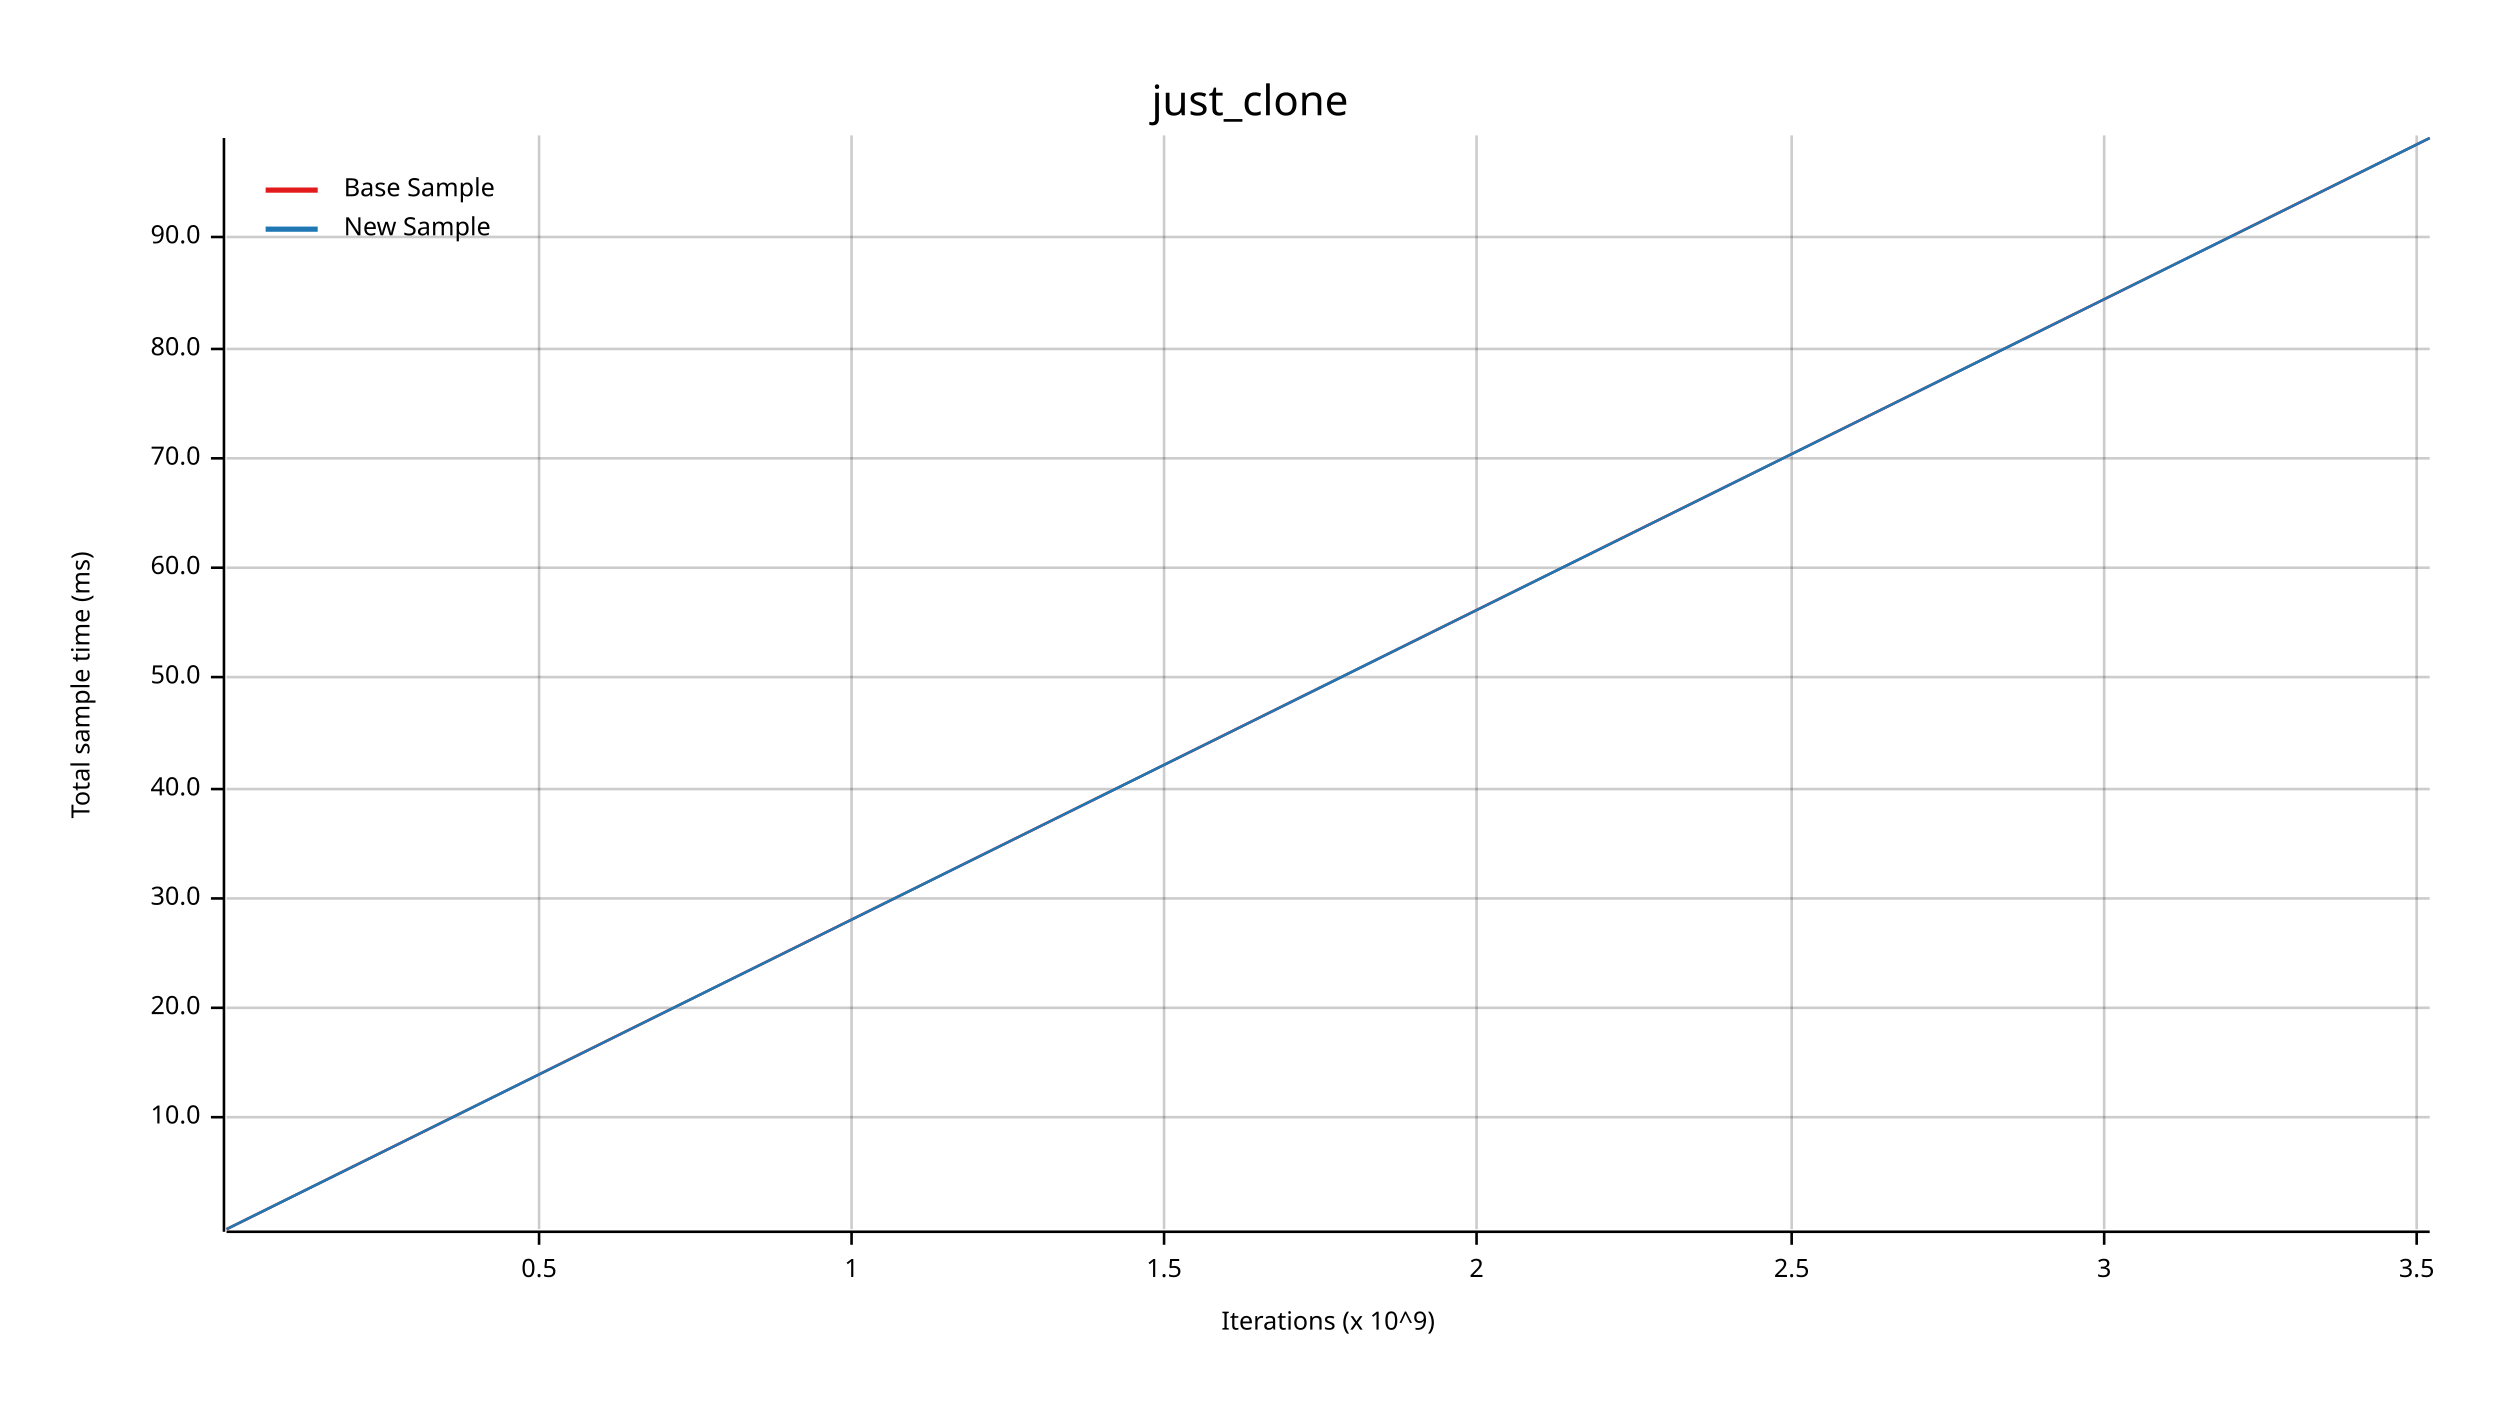
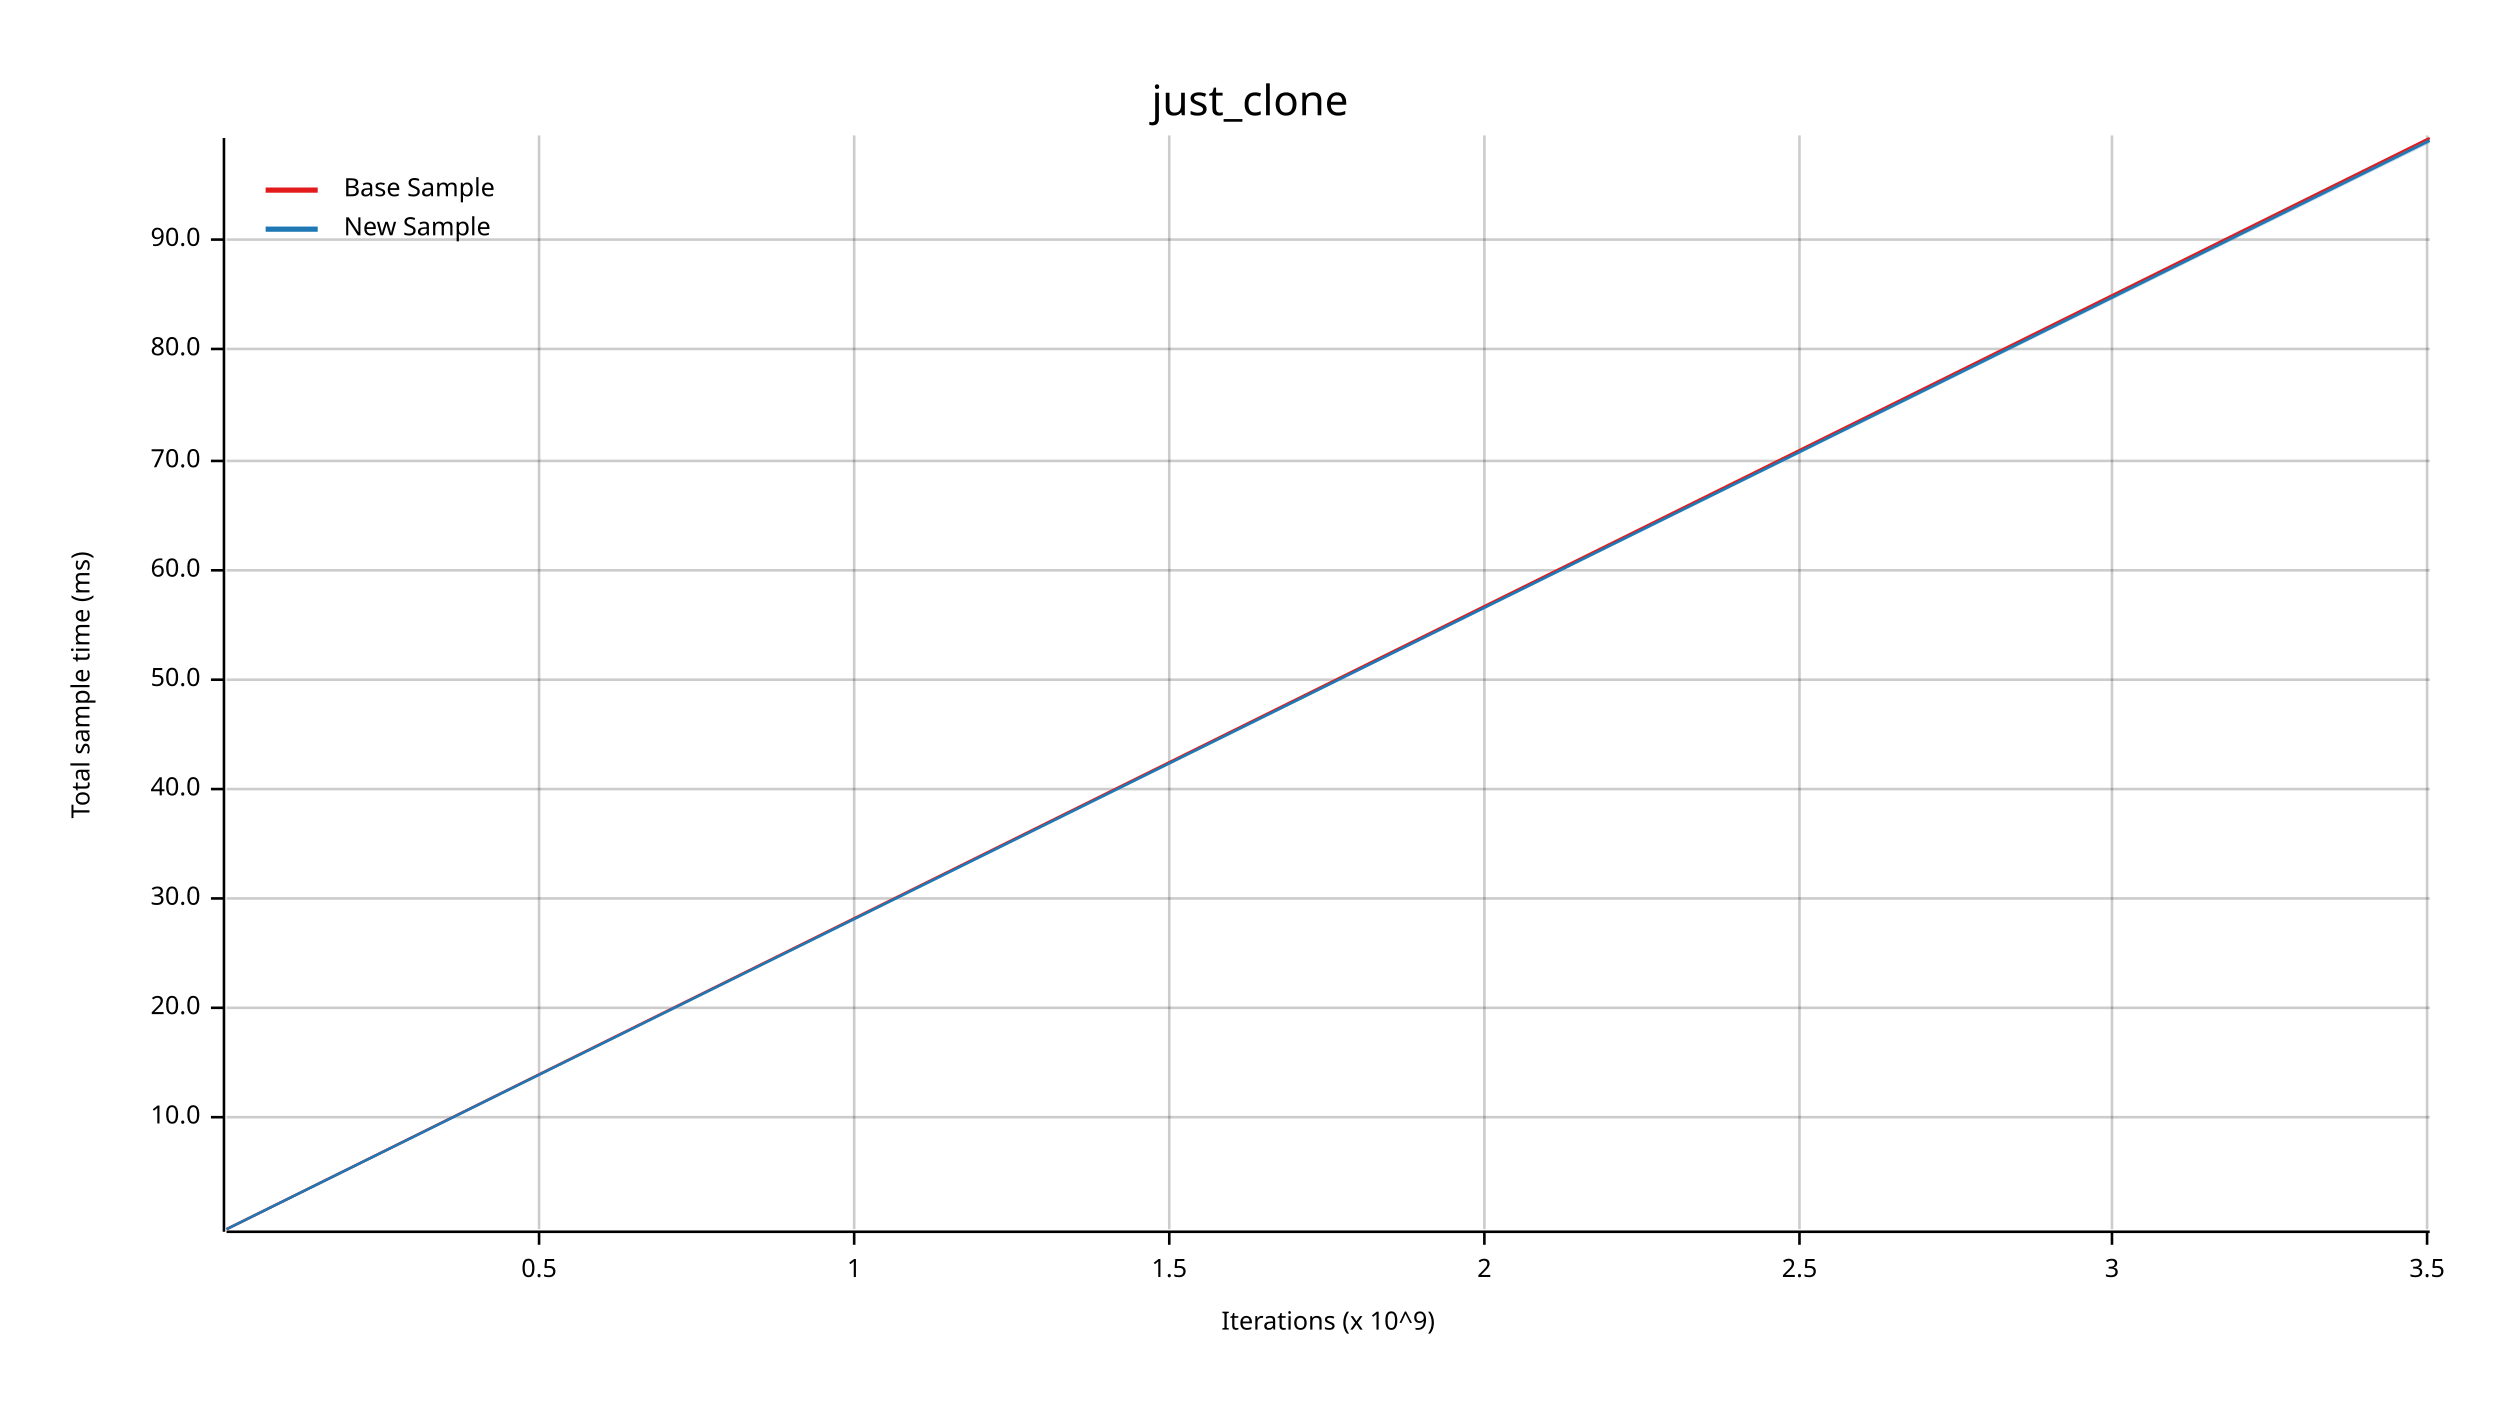
<svg xmlns="http://www.w3.org/2000/svg" width="960" height="540" viewBox="0 0 960 540">
  <text x="480" y="32" dy="0.76em" text-anchor="middle" font-family="sans-serif" font-size="16.129" opacity="1" fill="#000000">
just_clone
</text>
  <text x="27" y="263" dy="0.76em" text-anchor="middle" font-family="sans-serif" font-size="9.677" opacity="1" fill="#000000" transform="rotate(270, 27, 263)">
Total sample time (ms)
</text>
  <text x="510" y="513" dy="-0.5ex" text-anchor="middle" font-family="sans-serif" font-size="9.677" opacity="1" fill="#000000">
Iterations (x 10^9)
</text>
  <line opacity="0.2" stroke="#000000" stroke-width="1" x1="207" y1="472" x2="207" y2="52" />
-   <line opacity="0.2" stroke="#000000" stroke-width="1" x1="327" y1="472" x2="327" y2="52" />
-   <line opacity="0.2" stroke="#000000" stroke-width="1" x1="447" y1="472" x2="447" y2="52" />
-   <line opacity="0.2" stroke="#000000" stroke-width="1" x1="567" y1="472" x2="567" y2="52" />
-   <line opacity="0.2" stroke="#000000" stroke-width="1" x1="688" y1="472" x2="688" y2="52" />
-   <line opacity="0.2" stroke="#000000" stroke-width="1" x1="808" y1="472" x2="808" y2="52" />
-   <line opacity="0.2" stroke="#000000" stroke-width="1" x1="928" y1="472" x2="928" y2="52" />
+   <line opacity="0.2" stroke="#000000" stroke-width="1" x1="328" y1="472" x2="328" y2="52" />
+   <line opacity="0.2" stroke="#000000" stroke-width="1" x1="449" y1="472" x2="449" y2="52" />
+   <line opacity="0.2" stroke="#000000" stroke-width="1" x1="570" y1="472" x2="570" y2="52" />
+   <line opacity="0.2" stroke="#000000" stroke-width="1" x1="691" y1="472" x2="691" y2="52" />
+   <line opacity="0.2" stroke="#000000" stroke-width="1" x1="811" y1="472" x2="811" y2="52" />
+   <line opacity="0.2" stroke="#000000" stroke-width="1" x1="932" y1="472" x2="932" y2="52" />
  <line opacity="0.2" stroke="#000000" stroke-width="1" x1="87" y1="429" x2="933" y2="429" />
  <line opacity="0.2" stroke="#000000" stroke-width="1" x1="87" y1="387" x2="933" y2="387" />
  <line opacity="0.2" stroke="#000000" stroke-width="1" x1="87" y1="345" x2="933" y2="345" />
  <line opacity="0.2" stroke="#000000" stroke-width="1" x1="87" y1="303" x2="933" y2="303" />
-   <line opacity="0.2" stroke="#000000" stroke-width="1" x1="87" y1="260" x2="933" y2="260" />
-   <line opacity="0.2" stroke="#000000" stroke-width="1" x1="87" y1="218" x2="933" y2="218" />
-   <line opacity="0.2" stroke="#000000" stroke-width="1" x1="87" y1="176" x2="933" y2="176" />
+   <line opacity="0.2" stroke="#000000" stroke-width="1" x1="87" y1="261" x2="933" y2="261" />
+   <line opacity="0.2" stroke="#000000" stroke-width="1" x1="87" y1="219" x2="933" y2="219" />
+   <line opacity="0.2" stroke="#000000" stroke-width="1" x1="87" y1="177" x2="933" y2="177" />
  <line opacity="0.2" stroke="#000000" stroke-width="1" x1="87" y1="134" x2="933" y2="134" />
-   <line opacity="0.2" stroke="#000000" stroke-width="1" x1="87" y1="91" x2="933" y2="91" />
+   <line opacity="0.2" stroke="#000000" stroke-width="1" x1="87" y1="92" x2="933" y2="92" />
  <polyline fill="none" opacity="1" stroke="#000000" stroke-width="1" points="86,53 86,473 " />
  <text x="77" y="429" dy="0.5ex" text-anchor="end" font-family="sans-serif" font-size="9.677" opacity="1" fill="#000000">
10.0
</text>
  <polyline fill="none" opacity="1" stroke="#000000" stroke-width="1" points="81,429 86,429 " />
  <text x="77" y="387" dy="0.5ex" text-anchor="end" font-family="sans-serif" font-size="9.677" opacity="1" fill="#000000">
20.0
</text>
  <polyline fill="none" opacity="1" stroke="#000000" stroke-width="1" points="81,387 86,387 " />
  <text x="77" y="345" dy="0.5ex" text-anchor="end" font-family="sans-serif" font-size="9.677" opacity="1" fill="#000000">
30.0
</text>
  <polyline fill="none" opacity="1" stroke="#000000" stroke-width="1" points="81,345 86,345 " />
  <text x="77" y="303" dy="0.5ex" text-anchor="end" font-family="sans-serif" font-size="9.677" opacity="1" fill="#000000">
40.0
</text>
  <polyline fill="none" opacity="1" stroke="#000000" stroke-width="1" points="81,303 86,303 " />
-   <text x="77" y="260" dy="0.5ex" text-anchor="end" font-family="sans-serif" font-size="9.677" opacity="1" fill="#000000">
+   <text x="77" y="261" dy="0.5ex" text-anchor="end" font-family="sans-serif" font-size="9.677" opacity="1" fill="#000000">
50.0
</text>
-   <polyline fill="none" opacity="1" stroke="#000000" stroke-width="1" points="81,260 86,260 " />
-   <text x="77" y="218" dy="0.5ex" text-anchor="end" font-family="sans-serif" font-size="9.677" opacity="1" fill="#000000">
+   <polyline fill="none" opacity="1" stroke="#000000" stroke-width="1" points="81,261 86,261 " />
+   <text x="77" y="219" dy="0.5ex" text-anchor="end" font-family="sans-serif" font-size="9.677" opacity="1" fill="#000000">
60.0
</text>
-   <polyline fill="none" opacity="1" stroke="#000000" stroke-width="1" points="81,218 86,218 " />
-   <text x="77" y="176" dy="0.5ex" text-anchor="end" font-family="sans-serif" font-size="9.677" opacity="1" fill="#000000">
+   <polyline fill="none" opacity="1" stroke="#000000" stroke-width="1" points="81,219 86,219 " />
+   <text x="77" y="177" dy="0.5ex" text-anchor="end" font-family="sans-serif" font-size="9.677" opacity="1" fill="#000000">
70.0
</text>
-   <polyline fill="none" opacity="1" stroke="#000000" stroke-width="1" points="81,176 86,176 " />
+   <polyline fill="none" opacity="1" stroke="#000000" stroke-width="1" points="81,177 86,177 " />
  <text x="77" y="134" dy="0.5ex" text-anchor="end" font-family="sans-serif" font-size="9.677" opacity="1" fill="#000000">
80.0
</text>
  <polyline fill="none" opacity="1" stroke="#000000" stroke-width="1" points="81,134 86,134 " />
-   <text x="77" y="91" dy="0.5ex" text-anchor="end" font-family="sans-serif" font-size="9.677" opacity="1" fill="#000000">
+   <text x="77" y="92" dy="0.5ex" text-anchor="end" font-family="sans-serif" font-size="9.677" opacity="1" fill="#000000">
90.0
</text>
-   <polyline fill="none" opacity="1" stroke="#000000" stroke-width="1" points="81,91 86,91 " />
+   <polyline fill="none" opacity="1" stroke="#000000" stroke-width="1" points="81,92 86,92 " />
  <polyline fill="none" opacity="1" stroke="#000000" stroke-width="1" points="87,473 933,473 " />
  <text x="207" y="483" dy="0.76em" text-anchor="middle" font-family="sans-serif" font-size="9.677" opacity="1" fill="#000000">
0.5
</text>
  <polyline fill="none" opacity="1" stroke="#000000" stroke-width="1" points="207,473 207,478 " />
-   <text x="327" y="483" dy="0.76em" text-anchor="middle" font-family="sans-serif" font-size="9.677" opacity="1" fill="#000000">
+   <text x="328" y="483" dy="0.76em" text-anchor="middle" font-family="sans-serif" font-size="9.677" opacity="1" fill="#000000">
1
</text>
-   <polyline fill="none" opacity="1" stroke="#000000" stroke-width="1" points="327,473 327,478 " />
-   <text x="447" y="483" dy="0.76em" text-anchor="middle" font-family="sans-serif" font-size="9.677" opacity="1" fill="#000000">
+   <polyline fill="none" opacity="1" stroke="#000000" stroke-width="1" points="328,473 328,478 " />
+   <text x="449" y="483" dy="0.76em" text-anchor="middle" font-family="sans-serif" font-size="9.677" opacity="1" fill="#000000">
1.5
</text>
-   <polyline fill="none" opacity="1" stroke="#000000" stroke-width="1" points="447,473 447,478 " />
-   <text x="567" y="483" dy="0.76em" text-anchor="middle" font-family="sans-serif" font-size="9.677" opacity="1" fill="#000000">
+   <polyline fill="none" opacity="1" stroke="#000000" stroke-width="1" points="449,473 449,478 " />
+   <text x="570" y="483" dy="0.76em" text-anchor="middle" font-family="sans-serif" font-size="9.677" opacity="1" fill="#000000">
2
</text>
-   <polyline fill="none" opacity="1" stroke="#000000" stroke-width="1" points="567,473 567,478 " />
-   <text x="688" y="483" dy="0.76em" text-anchor="middle" font-family="sans-serif" font-size="9.677" opacity="1" fill="#000000">
+   <polyline fill="none" opacity="1" stroke="#000000" stroke-width="1" points="570,473 570,478 " />
+   <text x="691" y="483" dy="0.76em" text-anchor="middle" font-family="sans-serif" font-size="9.677" opacity="1" fill="#000000">
2.5
</text>
-   <polyline fill="none" opacity="1" stroke="#000000" stroke-width="1" points="688,473 688,478 " />
-   <text x="808" y="483" dy="0.76em" text-anchor="middle" font-family="sans-serif" font-size="9.677" opacity="1" fill="#000000">
+   <polyline fill="none" opacity="1" stroke="#000000" stroke-width="1" points="691,473 691,478 " />
+   <text x="811" y="483" dy="0.76em" text-anchor="middle" font-family="sans-serif" font-size="9.677" opacity="1" fill="#000000">
3
</text>
-   <polyline fill="none" opacity="1" stroke="#000000" stroke-width="1" points="808,473 808,478 " />
-   <text x="928" y="483" dy="0.76em" text-anchor="middle" font-family="sans-serif" font-size="9.677" opacity="1" fill="#000000">
+   <polyline fill="none" opacity="1" stroke="#000000" stroke-width="1" points="811,473 811,478 " />
+   <text x="932" y="483" dy="0.76em" text-anchor="middle" font-family="sans-serif" font-size="9.677" opacity="1" fill="#000000">
3.5
</text>
-   <polyline fill="none" opacity="1" stroke="#000000" stroke-width="1" points="928,473 928,478 " />
+   <polyline fill="none" opacity="1" stroke="#000000" stroke-width="1" points="932,473 932,478 " />
  <polyline fill="none" opacity="1" stroke="#E31A1C" stroke-width="1" points="87,472 933,53 " />
  <polygon opacity="0.25" fill="#E31A1C" points="87,472 933,53 933,53 " />
-   <polyline fill="none" opacity="1" stroke="#1F78B4" stroke-width="1" points="87,472 933,53 " />
-   <polygon opacity="0.25" fill="#1F78B4" points="87,472 933,53 933,53 " />
+   <polyline fill="none" opacity="1" stroke="#1F78B4" stroke-width="1" points="87,472 933,54 " />
+   <polygon opacity="0.25" fill="#1F78B4" points="87,472 933,55 933,53 " />
  <text x="132" y="68" dy="0.76em" text-anchor="start" font-family="sans-serif" font-size="9.677" opacity="1" fill="#000000">
Base Sample
</text>
  <text x="132" y="83" dy="0.76em" text-anchor="start" font-family="sans-serif" font-size="9.677" opacity="1" fill="#000000">
New Sample
</text>
  <polyline fill="none" opacity="1" stroke="#E31A1C" stroke-width="2" points="102,73 122,73 " />
  <polyline fill="none" opacity="1" stroke="#1F78B4" stroke-width="2" points="102,88 122,88 " />
</svg>
